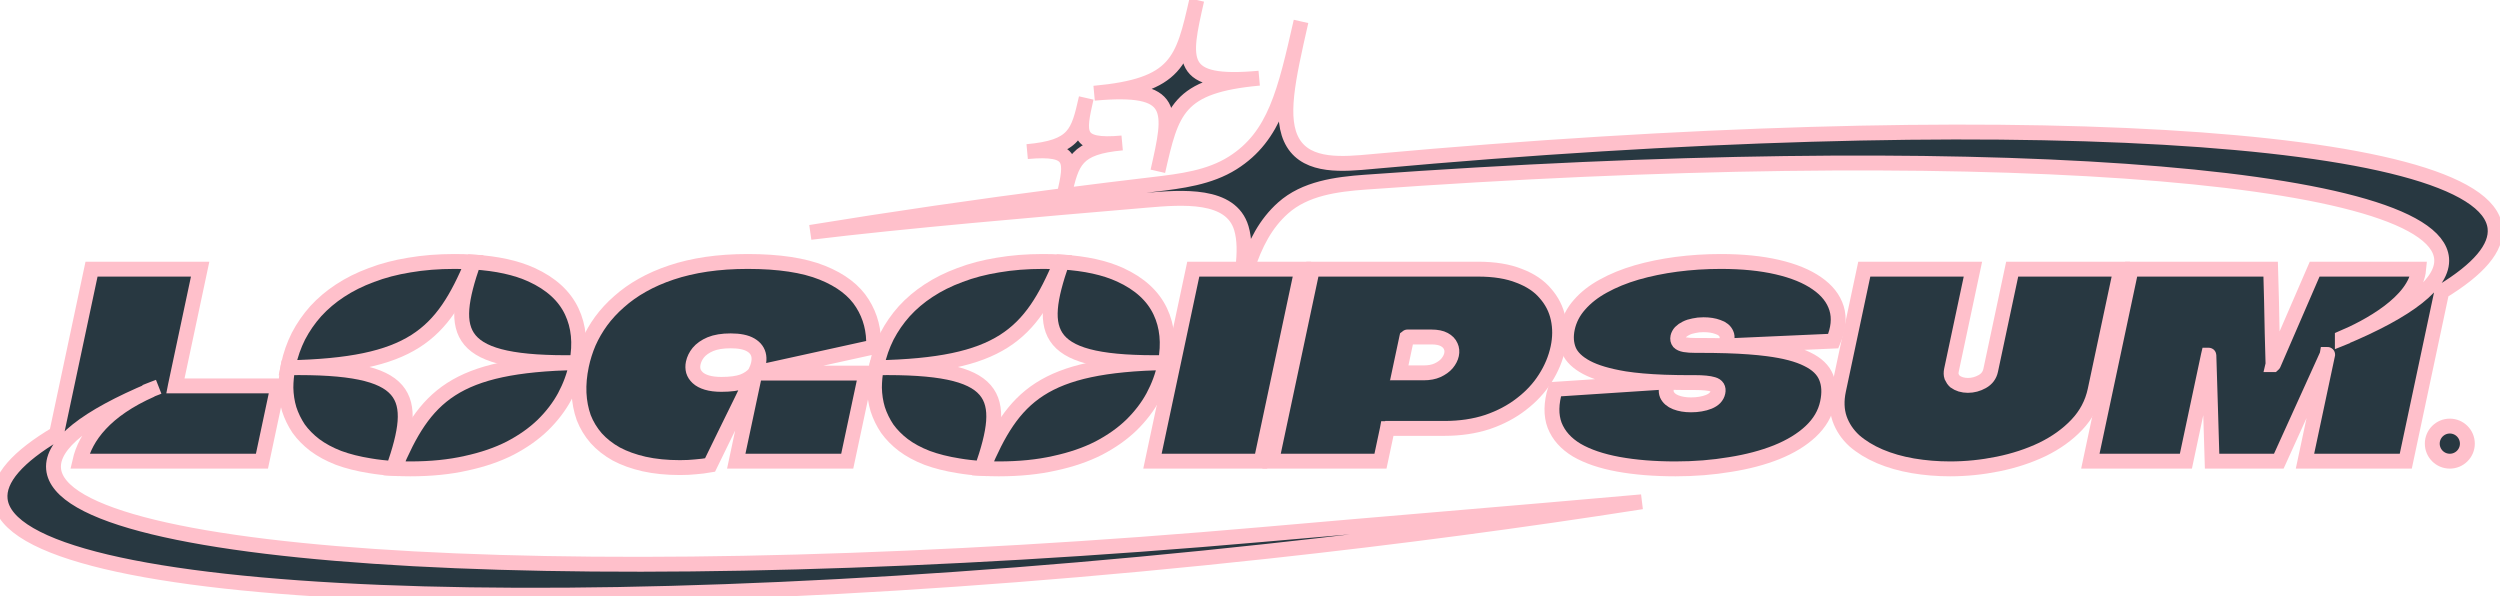
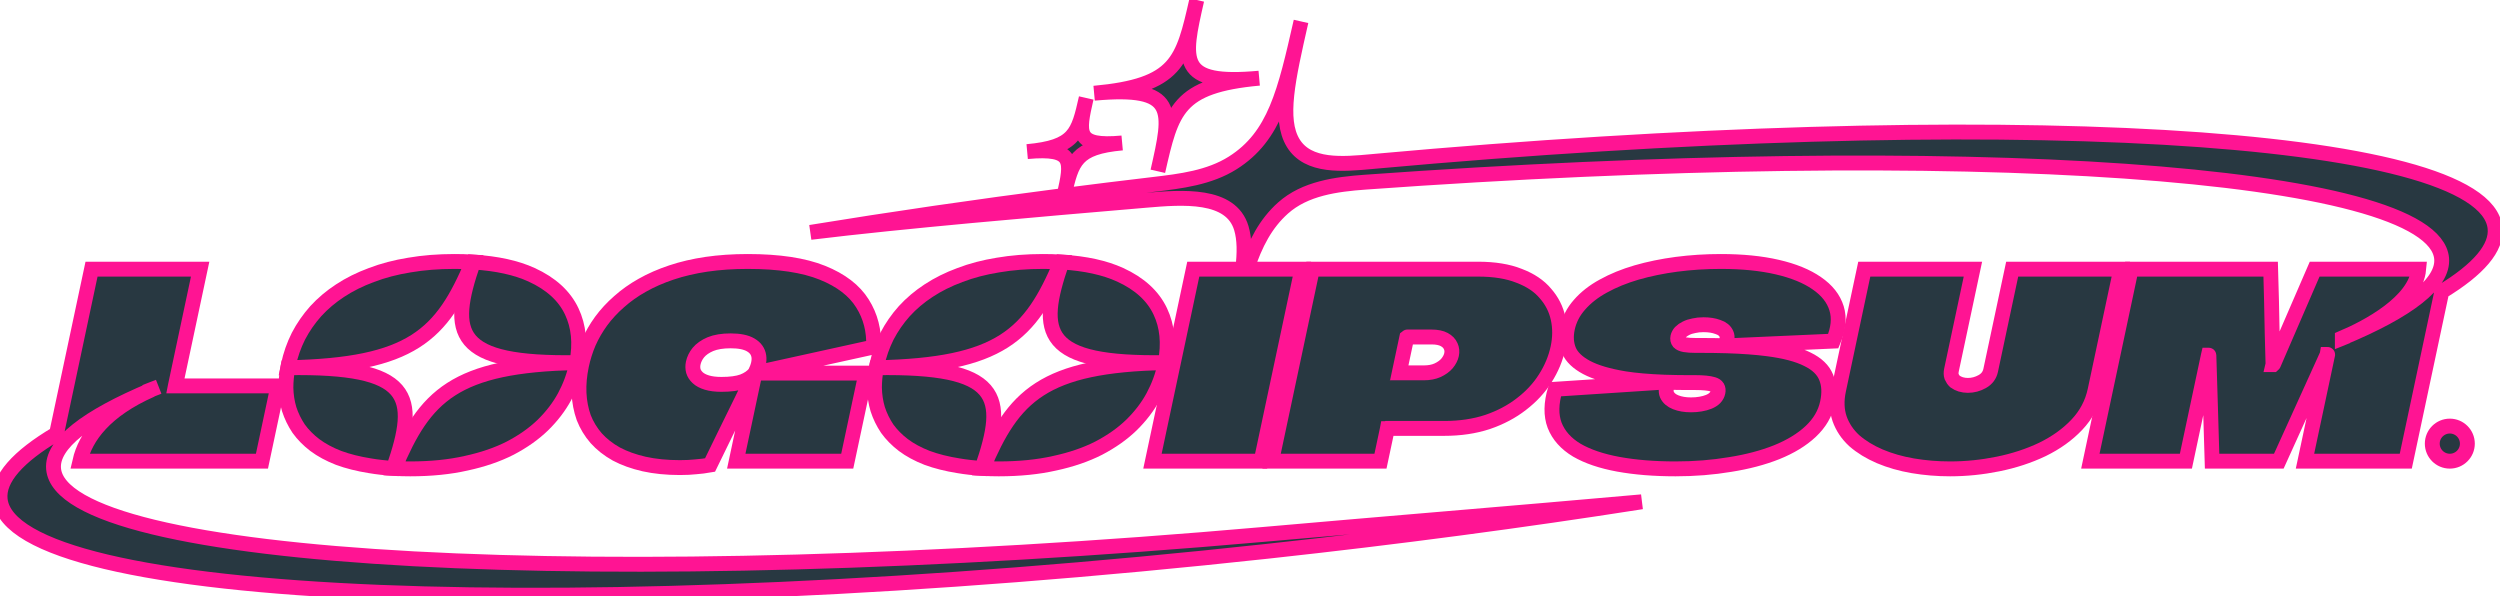
- <svg xmlns="http://www.w3.org/2000/svg" width="168" height="40" viewBox="0 0 168 40" fill="none" stroke="pink">
+ <svg xmlns="http://www.w3.org/2000/svg" width="168" height="40" viewBox="0 0 168 40" fill="none" stroke="#ff1493">
  <path d="M80.422 0C79.485 4.127 79.115 5.756 73.525 6.265C79.115 5.756 78.745 7.385 77.808 11.511C78.74 7.409 79.115 5.756 84.618 5.254C79.115 5.756 79.491 4.102 80.422 0Z" fill="#283841" />
  <path d="M82.838 10.948C81.266 11.94 79.358 12.176 77.511 12.394C75.489 12.632 73.487 12.879 71.508 13.134C72.032 10.827 72.276 9.892 75.409 9.607C72.243 9.895 72.459 8.944 72.995 6.584C72.456 8.958 72.243 9.895 69.026 10.188C72.21 9.898 72.034 10.813 71.508 13.134C65.599 13.895 59.895 14.728 54.462 15.615C60.757 14.847 69.508 14.099 77.017 13.458C79.455 13.249 82.725 12.992 83.42 15.338C83.64 16.08 83.644 16.994 83.511 18.087H80.188L77.445 30.991H84.745L87.488 18.087H83.784C84.351 16.362 85.059 15.017 86.219 13.98C87.697 12.659 89.786 12.383 91.762 12.24C131.931 9.342 163.557 11.46 164.077 17.368C164.226 19.05 161.837 20.871 157.42 22.711V22.718L157.405 22.724V22.711C159.042 22.019 162.336 20.303 162.538 18.087H155.545L152.781 24.47C152.779 24.482 152.77 24.493 152.756 24.505H152.738L152.746 24.47C152.733 23.759 152.714 23.048 152.689 22.337C152.676 21.626 152.662 20.92 152.646 20.22C152.633 19.509 152.615 18.798 152.59 18.087H143.214L140.471 30.991H146.892L148.402 23.885L148.406 23.868H148.423C148.426 23.868 148.429 23.868 148.431 23.869C148.435 23.871 148.438 23.874 148.438 23.878C148.438 23.88 148.438 23.881 148.438 23.883L148.437 23.885C148.479 25.067 148.516 26.248 148.546 27.43C148.576 28.611 148.611 29.798 148.651 30.991H153.136L156.382 23.834L156.385 23.817H156.403C156.41 23.817 156.414 23.819 156.416 23.823C156.417 23.823 156.417 23.824 156.417 23.825L156.417 23.826C156.417 23.828 156.417 23.831 156.417 23.834L154.895 30.991H161.668L164.089 19.6C166.552 18.102 167.812 16.654 167.665 15.309C166.963 8.856 134.133 7.047 92.464 10.833C92.385 10.84 92.306 10.848 92.226 10.855L92.215 10.856C90.252 11.038 87.895 11.256 86.896 9.6C85.937 8.009 86.549 5.313 87.429 1.439C86.35 6.191 85.677 9.156 82.838 10.948Z" fill="#283841" />
  <path fill-rule="evenodd" clip-rule="evenodd" d="M55.264 18.328C54.011 17.823 52.34 17.571 50.253 17.571C49.256 17.571 48.328 17.634 47.469 17.76C46.621 17.886 45.837 18.07 45.118 18.311C44.398 18.552 43.745 18.838 43.158 19.171C42.586 19.492 42.068 19.859 41.605 20.272C41.144 20.674 40.741 21.109 40.395 21.58C40.063 22.038 39.784 22.52 39.56 23.025C39.349 23.518 39.188 24.029 39.076 24.556C38.94 25.199 38.884 25.818 38.91 26.415C38.938 27 39.044 27.55 39.227 28.066C39.425 28.571 39.702 29.03 40.06 29.443C40.43 29.856 40.882 30.211 41.417 30.51C41.954 30.796 42.575 31.02 43.279 31.181C43.996 31.341 44.8 31.422 45.691 31.422C46.101 31.422 46.457 31.404 46.757 31.37C47.067 31.347 47.386 31.307 47.715 31.249C48.047 30.573 48.379 29.89 48.713 29.202C49.061 28.502 49.402 27.808 49.736 27.12C49.831 26.924 49.926 26.728 50.021 26.533C50.11 26.351 50.198 26.17 50.286 25.989C50.436 25.683 50.585 25.377 50.734 25.073L49.476 30.991H56.934L58.193 25.073H50.734L58.706 23.317C58.75 22.228 58.5 21.253 57.956 20.392C57.414 19.521 56.517 18.832 55.264 18.328ZM50.734 25.073C50.542 25.313 50.267 25.503 49.91 25.64C49.555 25.767 49.078 25.83 48.48 25.83C48.093 25.83 47.767 25.789 47.503 25.709C47.239 25.629 47.033 25.52 46.886 25.382C46.74 25.245 46.643 25.095 46.595 24.935C46.549 24.763 46.546 24.585 46.585 24.401C46.639 24.149 46.753 23.914 46.928 23.696C47.118 23.467 47.387 23.277 47.735 23.128C48.095 22.979 48.551 22.905 49.102 22.905C49.688 22.905 50.138 22.996 50.45 23.18C50.763 23.363 50.944 23.616 50.993 23.937C51.042 24.258 50.956 24.637 50.734 25.073Z" fill="#283841" />
  <path d="M71.305 17.605C70.914 17.582 70.506 17.571 70.082 17.571C69.003 17.571 67.995 17.651 67.058 17.812C66.135 17.961 65.284 18.184 64.505 18.483C63.729 18.769 63.027 19.119 62.4 19.532C61.787 19.934 61.244 20.392 60.771 20.909C60.309 21.425 59.92 21.987 59.603 22.595C59.298 23.203 59.074 23.845 58.93 24.522C58.916 24.585 58.903 24.649 58.892 24.712C67.24 24.541 69.245 22.507 71.305 17.605Z" fill="#283841" />
  <path d="M58.892 24.712C58.807 25.164 58.764 25.611 58.763 26.053C58.773 26.558 58.846 27.04 58.983 27.498C59.132 27.957 59.344 28.393 59.62 28.806C59.91 29.208 60.271 29.575 60.705 29.907C61.15 30.24 61.681 30.527 62.299 30.768C62.918 30.997 63.625 31.175 64.419 31.301C64.906 31.384 65.429 31.443 65.988 31.476C67.685 26.577 67.226 24.585 58.892 24.712Z" fill="#283841" />
  <path d="M66.049 31.479C66.392 31.498 66.749 31.508 67.12 31.508C68.515 31.508 69.767 31.381 70.876 31.129C71.995 30.888 72.981 30.55 73.836 30.114C74.694 29.666 75.425 29.15 76.03 28.565C76.638 27.969 77.125 27.332 77.491 26.655C77.86 25.967 78.123 25.256 78.279 24.522C78.29 24.47 78.301 24.418 78.311 24.366C70.096 24.535 68.099 26.597 66.049 31.479Z" fill="#283841" />
  <path d="M78.311 24.366C70.122 24.489 69.682 22.474 71.367 17.609C72.938 17.707 74.24 17.992 75.274 18.465C76.578 19.062 77.477 19.882 77.97 20.926C78.445 21.929 78.558 23.076 78.311 24.366Z" fill="#283841" />
  <path fill-rule="evenodd" clip-rule="evenodd" d="M116.071 23.239L123.195 22.922C123.544 22.107 123.618 21.373 123.417 20.719C123.216 20.066 122.773 19.503 122.087 19.033C121.413 18.563 120.528 18.202 119.432 17.949C118.349 17.697 117.085 17.571 115.643 17.571C114.623 17.571 113.63 17.634 112.665 17.76C111.712 17.886 110.817 18.07 109.98 18.311C109.155 18.552 108.41 18.855 107.746 19.223C107.095 19.578 106.561 19.997 106.142 20.479C105.725 20.949 105.455 21.477 105.33 22.061C105.213 22.612 105.248 23.111 105.434 23.558C105.623 23.994 106.018 24.373 106.618 24.694C107.218 25.015 108.073 25.267 109.183 25.451C109.918 25.565 110.789 25.641 111.796 25.679L104.513 26.157C104.231 27.097 104.217 27.906 104.472 28.582C104.739 29.259 105.236 29.816 105.964 30.252C106.695 30.676 107.625 30.991 108.753 31.198C109.882 31.404 111.162 31.508 112.593 31.508C113.883 31.508 115.105 31.41 116.261 31.215C117.426 31.032 118.469 30.756 119.392 30.389C120.328 30.011 121.089 29.546 121.676 28.995C122.276 28.433 122.653 27.791 122.806 27.068C122.948 26.403 122.917 25.83 122.715 25.348C122.515 24.855 122.096 24.453 121.458 24.143C120.823 23.822 119.929 23.587 118.776 23.438C118.009 23.339 117.107 23.273 116.071 23.239ZM115.87 23.233C115.409 23.221 114.921 23.214 114.408 23.214H113.969C113.652 23.214 113.398 23.197 113.205 23.163C113.025 23.128 112.897 23.071 112.82 22.991C112.746 22.899 112.723 22.784 112.752 22.646C112.777 22.532 112.835 22.423 112.927 22.32C113.031 22.216 113.155 22.13 113.299 22.061C113.457 21.981 113.633 21.924 113.828 21.889C114.025 21.843 114.241 21.821 114.476 21.821C114.851 21.821 115.174 21.872 115.446 21.975C115.731 22.067 115.921 22.222 116.015 22.44C116.111 22.643 116.062 22.908 115.87 23.233ZM112.114 25.69C111.961 26.02 111.928 26.296 112.017 26.518C112.121 26.747 112.319 26.919 112.611 27.034C112.904 27.149 113.243 27.206 113.63 27.206C113.865 27.206 114.079 27.189 114.274 27.154C114.481 27.12 114.668 27.068 114.835 27C115.002 26.931 115.138 26.845 115.242 26.741C115.348 26.627 115.416 26.501 115.445 26.363C115.504 26.088 115.395 25.91 115.119 25.83C114.855 25.749 114.447 25.709 113.896 25.709H113.456C112.986 25.709 112.539 25.703 112.114 25.69Z" fill="#283841" />
  <path d="M132.58 18.087H125.28L123.55 26.225C123.402 26.925 123.425 27.562 123.619 28.135C123.817 28.697 124.146 29.19 124.607 29.615C125.082 30.028 125.652 30.378 126.319 30.664C126.996 30.951 127.737 31.163 128.54 31.301C129.355 31.439 130.191 31.508 131.047 31.508C132.126 31.508 133.199 31.398 134.265 31.181C135.343 30.963 136.339 30.636 137.253 30.2C138.169 29.753 138.937 29.202 139.557 28.548C140.19 27.883 140.601 27.108 140.789 26.225L142.519 18.087H135.219L133.774 24.883C133.704 25.216 133.515 25.468 133.209 25.64C132.903 25.812 132.579 25.898 132.239 25.898C132.075 25.898 131.916 25.875 131.761 25.83C131.619 25.784 131.491 25.721 131.379 25.64C131.282 25.549 131.205 25.439 131.15 25.313C131.106 25.187 131.103 25.038 131.139 24.866L132.58 18.087Z" fill="#283841" />
  <path fill-rule="evenodd" clip-rule="evenodd" d="M99.328 18.087C100.418 18.087 101.337 18.236 102.082 18.534C102.842 18.821 103.432 19.217 103.853 19.721C104.287 20.215 104.573 20.777 104.708 21.408C104.844 22.038 104.84 22.692 104.696 23.369C104.542 24.092 104.255 24.78 103.835 25.434C103.429 26.076 102.896 26.65 102.238 27.154C101.591 27.659 100.831 28.061 99.959 28.359C99.089 28.646 98.12 28.789 97.053 28.789H93.271L93.25 28.806H93.232L93.229 28.823L92.768 30.991H85.45L88.193 18.087H99.328ZM95.683 25.055C96.035 25.055 96.34 24.998 96.599 24.883C96.872 24.757 97.087 24.602 97.243 24.419C97.402 24.224 97.502 24.029 97.543 23.834C97.587 23.627 97.569 23.438 97.488 23.266C97.41 23.082 97.266 22.933 97.056 22.819C96.845 22.704 96.559 22.646 96.195 22.646H94.577C94.565 22.646 94.552 22.652 94.538 22.664L94.534 22.681L94.033 25.038C94.045 25.038 94.05 25.044 94.047 25.055H95.683Z" fill="#283841" />
  <path fill-rule="evenodd" clip-rule="evenodd" d="M11.783 25.933L11.79 25.898L13.45 18.087H6.151L3.8 29.145C1.198 30.689 -0.139 32.181 0.011 33.565C0.769 40.526 38.915 42.082 85.211 37.041C93.983 36.086 102.418 34.962 110.324 33.721C106.134 34.096 101.67 34.475 97.094 34.864L97.089 34.864L97.081 34.865L97.075 34.865L97.069 34.866L97.057 34.867C93.037 35.208 88.932 35.557 84.85 35.917C40.535 39.82 4.158 37.845 3.6 31.505C3.452 29.832 5.813 28.023 10.182 26.193C7.069 27.563 5.74 29.355 5.367 30.991H17.603L18.678 25.933H11.783ZM9.964 26.261C9.893 26.289 9.823 26.317 9.754 26.345C10.009 26.244 10.268 26.144 10.533 26.044C10.574 26.027 10.616 26.01 10.658 25.993C10.539 26.038 10.421 26.083 10.304 26.128C10.243 26.151 10.182 26.175 10.122 26.199C10.069 26.219 10.016 26.24 9.964 26.261Z" fill="#283841" />
  <path d="M31.756 17.605C31.364 17.582 30.957 17.571 30.532 17.571C29.454 17.571 28.446 17.651 27.509 17.812C26.586 17.961 25.735 18.184 24.956 18.483C24.18 18.769 23.478 19.119 22.851 19.532C22.238 19.934 21.695 20.392 21.221 20.909C20.76 21.425 20.371 21.987 20.054 22.595C19.749 23.203 19.524 23.845 19.38 24.522C19.373 24.555 19.367 24.587 19.36 24.62C19.354 24.651 19.348 24.682 19.342 24.712C27.691 24.541 29.695 22.507 31.756 17.605Z" fill="#283841" />
  <path d="M19.342 24.712C19.258 25.164 19.215 25.611 19.213 26.053C19.223 26.558 19.297 27.04 19.434 27.498C19.582 27.957 19.795 28.393 20.07 28.806C20.36 29.208 20.722 29.575 21.155 29.907C21.601 30.24 22.132 30.527 22.749 30.768C23.369 30.997 24.076 31.175 24.87 31.301C25.357 31.384 25.88 31.443 26.438 31.476C28.136 26.577 27.677 24.585 19.342 24.712Z" fill="#283841" />
  <path d="M26.499 31.479C26.843 31.498 27.2 31.508 27.57 31.508C28.966 31.508 30.218 31.381 31.327 31.129C32.445 30.888 33.432 30.55 34.287 30.114C35.144 29.666 35.875 29.15 36.481 28.565C37.088 27.969 37.575 27.332 37.942 26.655C38.311 25.967 38.574 25.256 38.73 24.522C38.741 24.47 38.751 24.418 38.761 24.366C30.547 24.535 28.549 26.597 26.499 31.479Z" fill="#283841" />
  <path d="M38.761 24.366C30.572 24.489 30.133 22.474 31.817 17.609C33.388 17.707 34.691 17.992 35.725 18.465C37.029 19.062 37.928 19.882 38.421 20.926C38.895 21.929 39.009 23.076 38.761 24.366Z" fill="#283841" />
  <path d="M164.628 30.991C165.279 30.991 165.807 30.463 165.807 29.812C165.807 29.161 165.279 28.633 164.628 28.633C163.976 28.633 163.449 29.161 163.449 29.812C163.449 30.463 163.976 30.991 164.628 30.991Z" fill="#283841" />
</svg>
